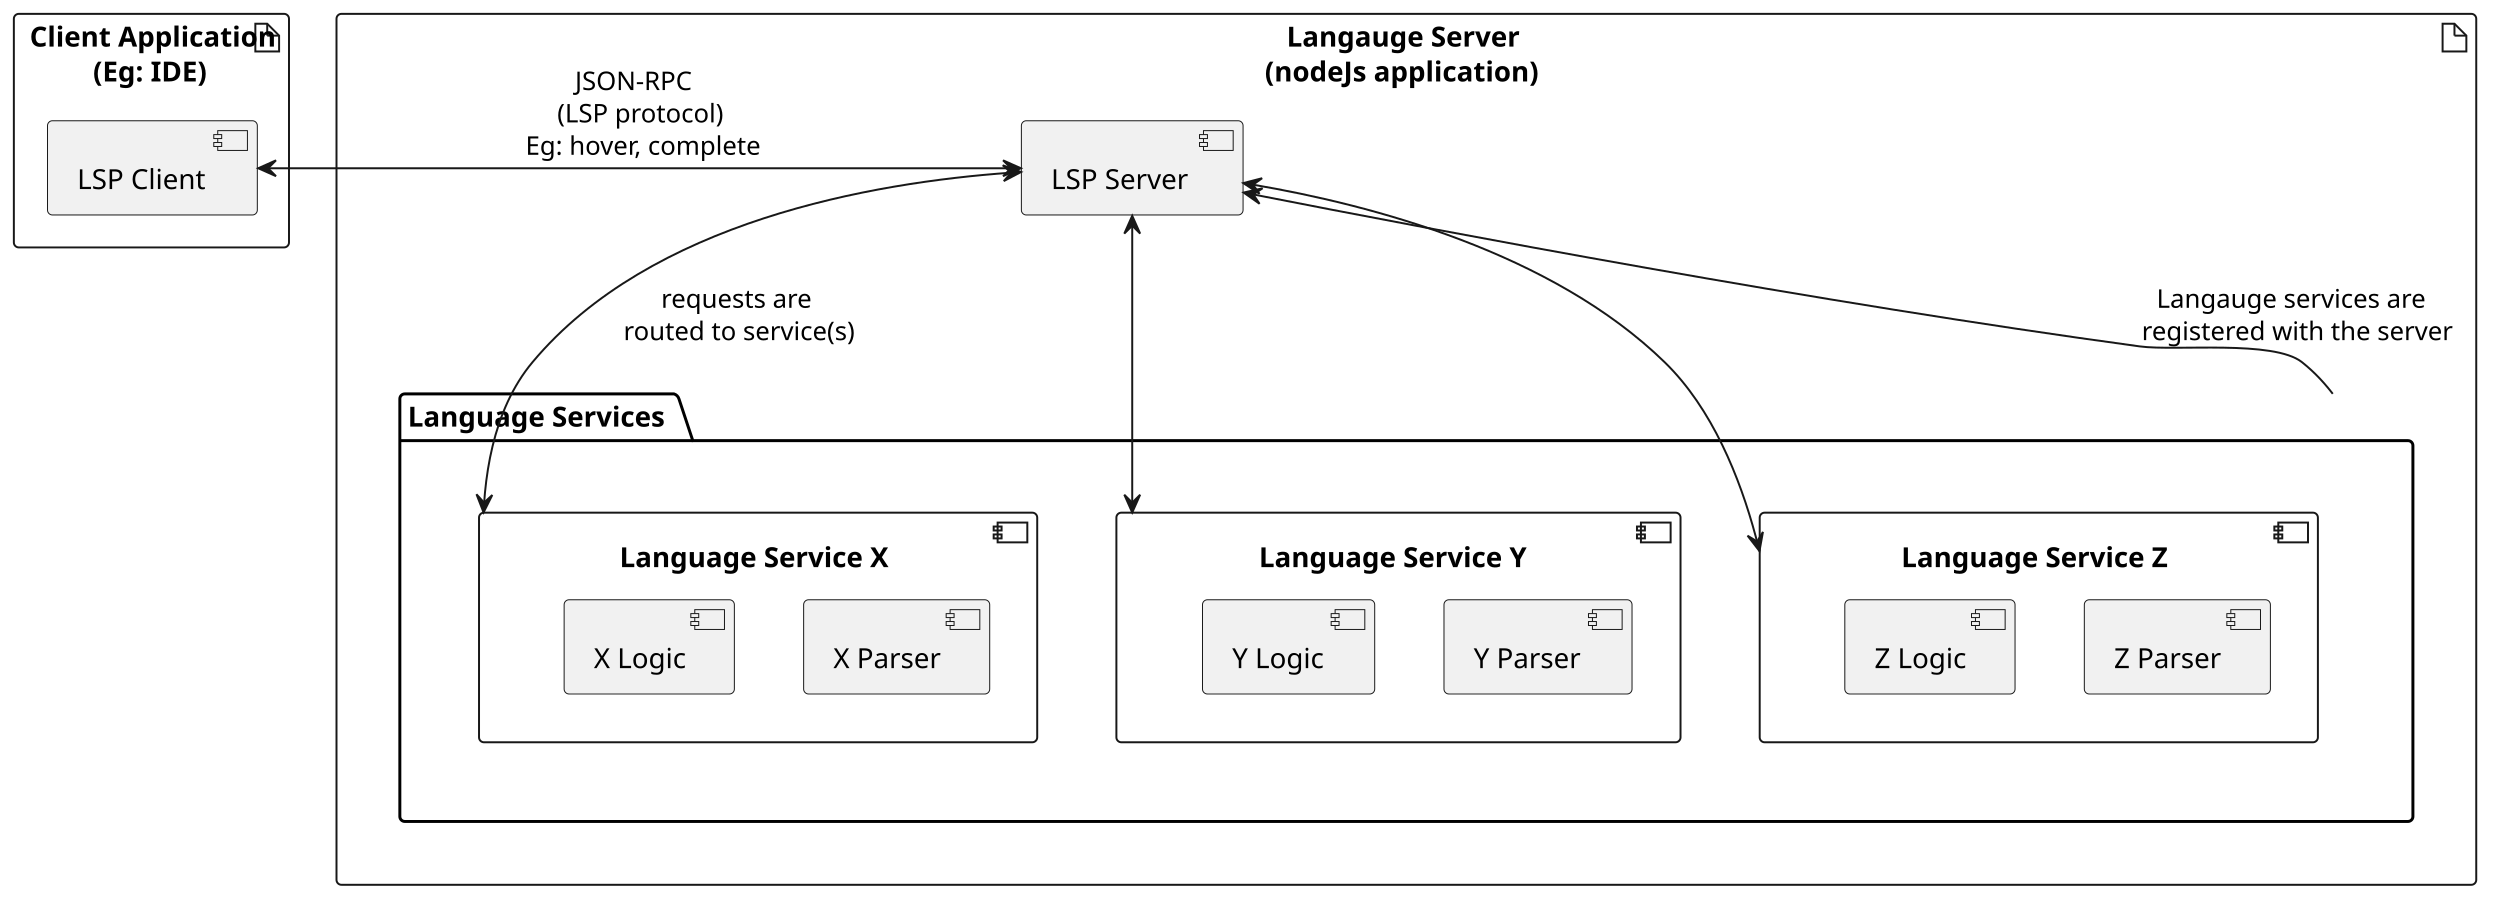
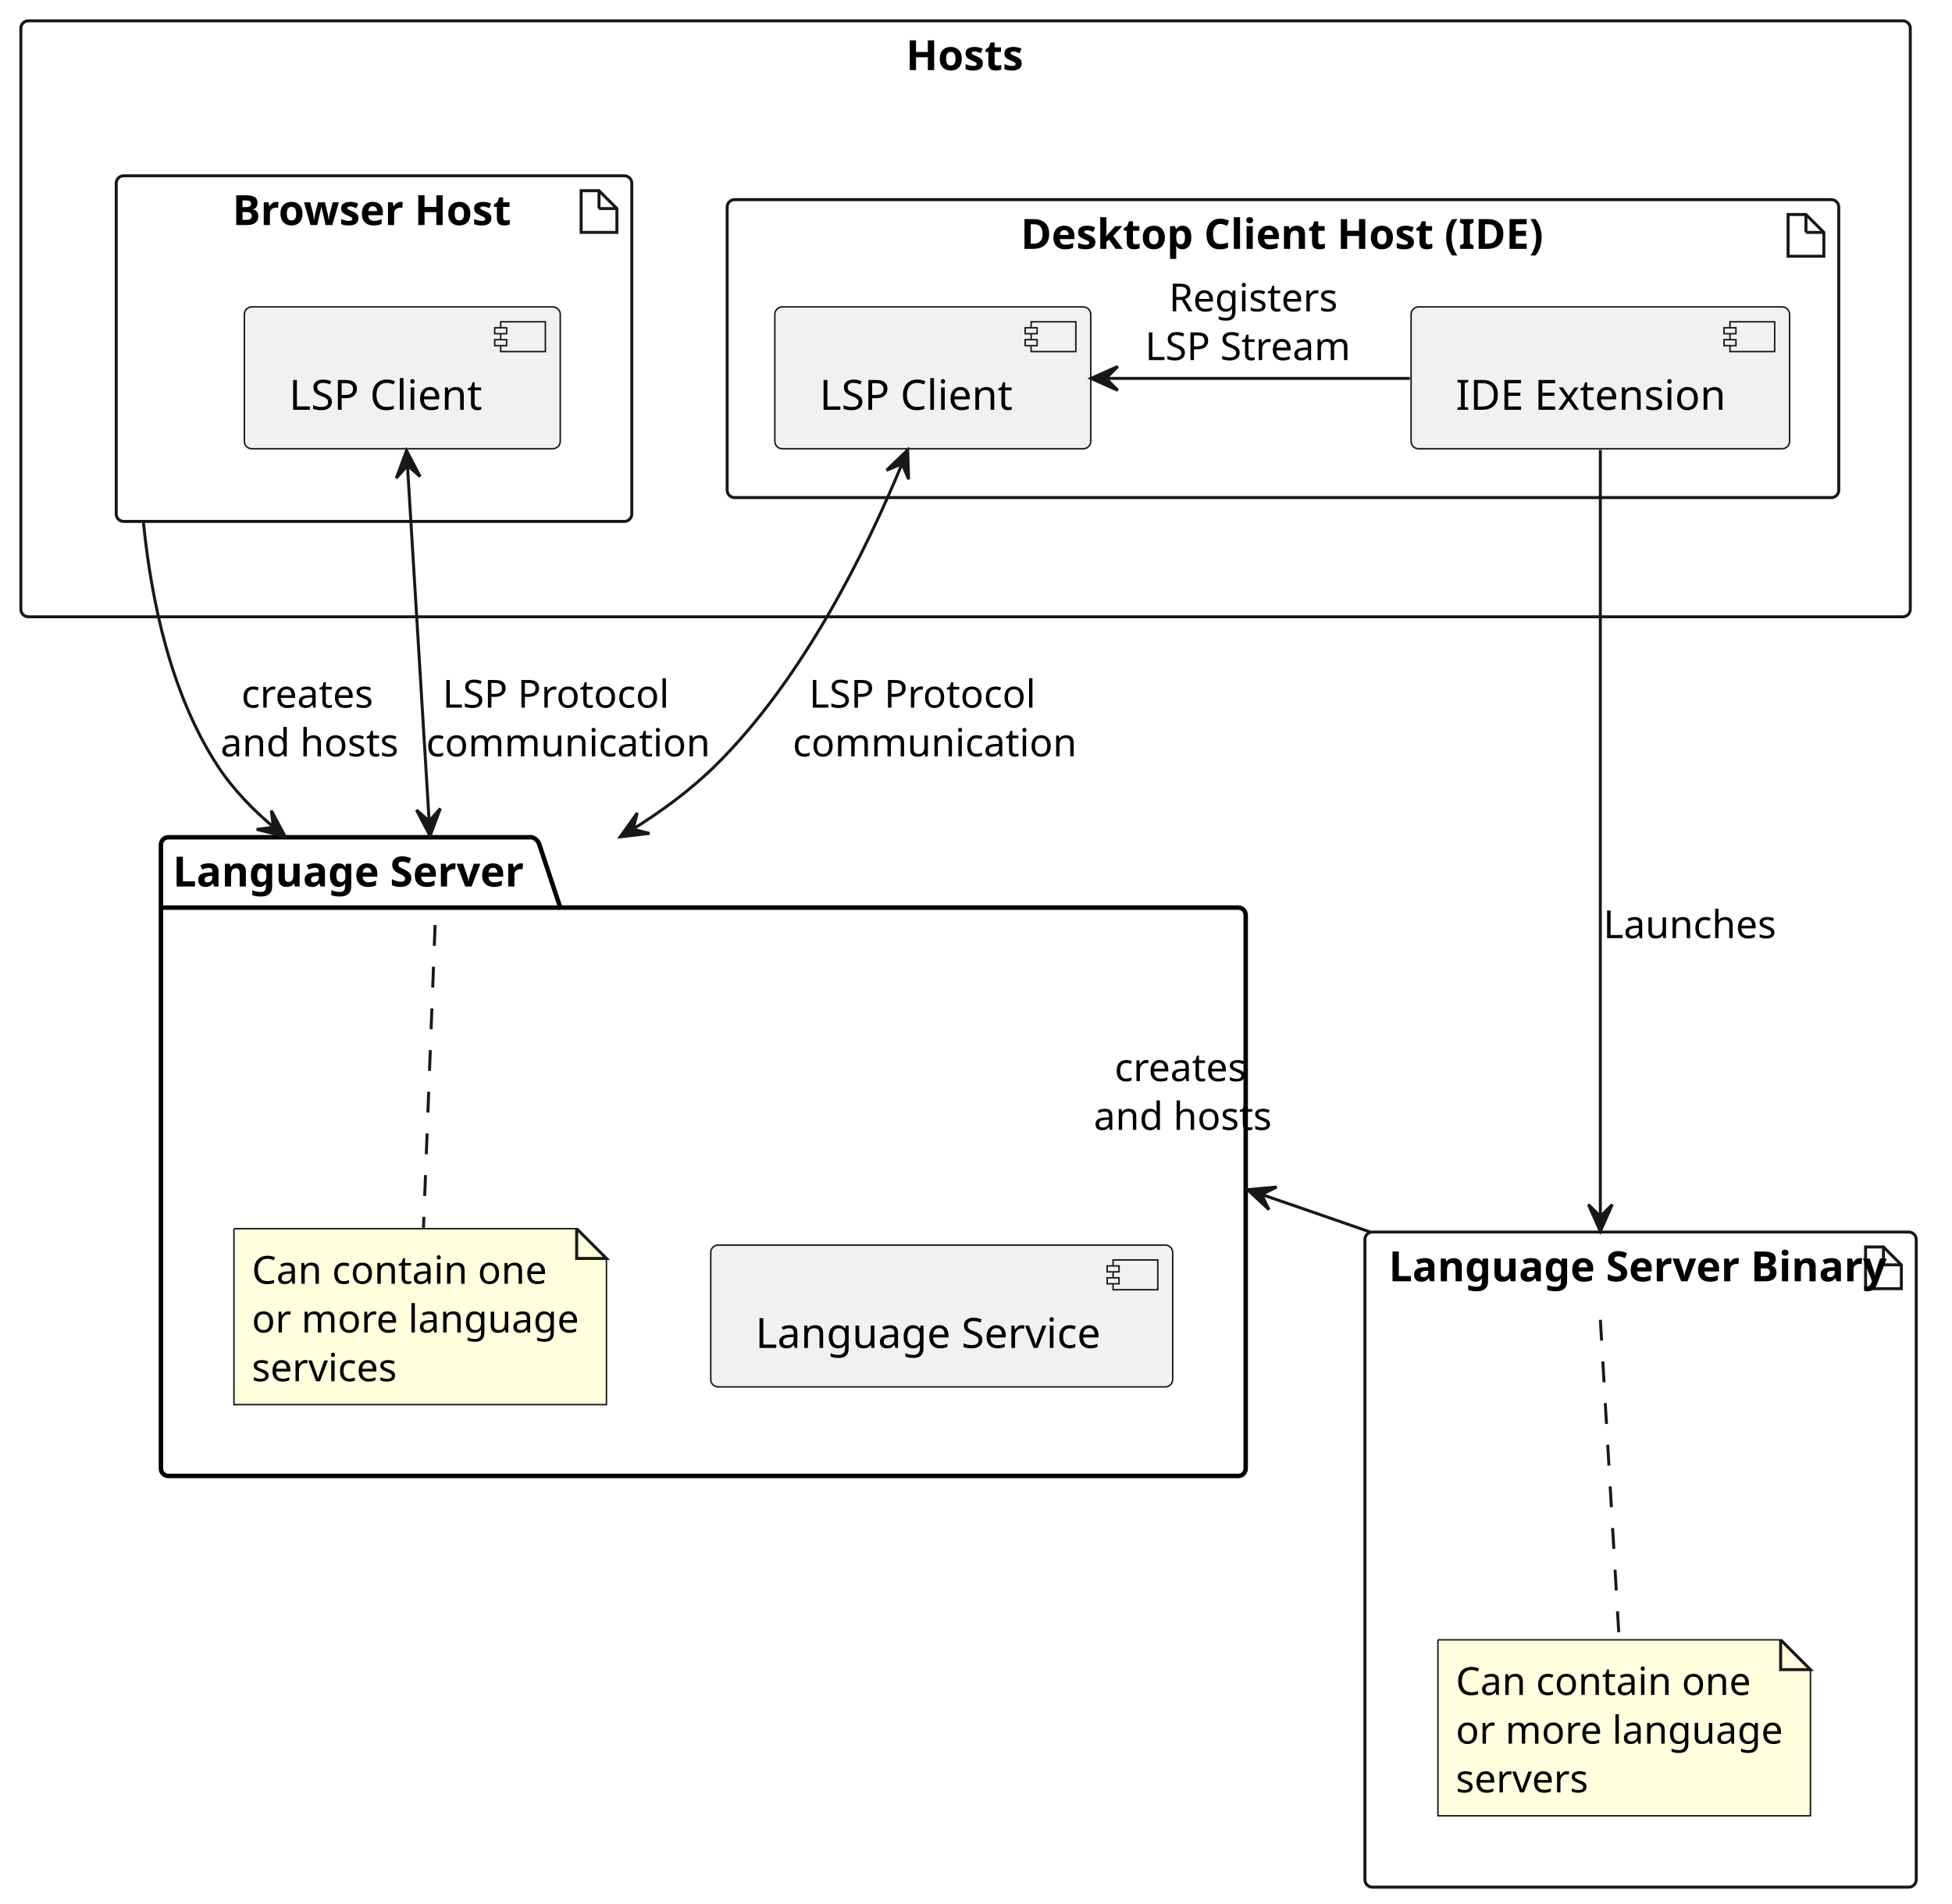
- <svg xmlns="http://www.w3.org/2000/svg" contentStyleType="text/css" height="453px" preserveAspectRatio="none" style="width:1263px;height:453px;background:#FFFFFF;" version="1.1" viewBox="0 0 1263 453" width="1263px" zoomAndPan="magnify">
+ <svg xmlns="http://www.w3.org/2000/svg" contentStyleType="text/css" height="639px" preserveAspectRatio="none" style="width:655px;height:639px;background:#FFFFFF;" version="1.1" viewBox="0 0 655 639" width="655px" zoomAndPan="magnify">
  <defs />
  <g>
-     <g id="cluster_lspClientHost">
-       <rect fill="none" height="118" rx="2.5" ry="2.5" style="stroke:#181818;stroke-width:1.0;" width="139" x="7" y="7" />
-       <polygon fill="none" points="129,12,129,26,141,26,141,18,135,12,129,12" style="stroke:#181818;stroke-width:1.0;" />
-       <line style="stroke:#181818;stroke-width:1.0;" x1="135" x2="135" y1="12" y2="18" />
-       <line style="stroke:#181818;stroke-width:1.0;" x1="141" x2="135" y1="18" y2="18" />
-       <text fill="#000000" font-family="sans-serif" font-size="14" font-weight="bold" lengthAdjust="spacing" textLength="123" x="15" y="23.533">Client Application</text>
-       <text fill="#000000" font-family="sans-serif" font-size="14" font-weight="bold" lengthAdjust="spacing" textLength="59" x="47" y="41.143">(Eg: IDE)</text>
+     <g id="cluster_hosts">
+       <rect fill="none" height="200" rx="2.5" ry="2.5" style="stroke:#181818;stroke-width:1.0;" width="634" x="7" y="7" />
+       <text fill="#000000" font-family="sans-serif" font-size="14" font-weight="bold" lengthAdjust="spacing" textLength="40" x="304" y="23.533">Hosts</text>
    </g>
-     <g id="cluster_lsApp">
-       <rect fill="none" height="440" rx="2.5" ry="2.5" style="stroke:#181818;stroke-width:1.0;" width="1081" x="170" y="7" />
-       <polygon fill="none" points="1234,12,1234,26,1246,26,1246,18,1240,12,1234,12" style="stroke:#181818;stroke-width:1.0;" />
-       <line style="stroke:#181818;stroke-width:1.0;" x1="1240" x2="1240" y1="12" y2="18" />
-       <line style="stroke:#181818;stroke-width:1.0;" x1="1246" x2="1240" y1="18" y2="18" />
-       <text fill="#000000" font-family="sans-serif" font-size="14" font-weight="bold" lengthAdjust="spacing" textLength="121" x="650" y="23.533">Langauge Server</text>
-       <text fill="#000000" font-family="sans-serif" font-size="14" font-weight="bold" lengthAdjust="spacing" textLength="143" x="639" y="41.143">(nodeJs application)</text>
+     <g id="cluster_browserHost">
+       <rect fill="none" height="116" rx="2.5" ry="2.5" style="stroke:#181818;stroke-width:1.0;" width="173" x="39" y="59" />
+       <polygon fill="none" points="195,64,195,78,207,78,207,70,201,64,195,64" style="stroke:#181818;stroke-width:1.0;" />
+       <line style="stroke:#181818;stroke-width:1.0;" x1="201" x2="201" y1="64" y2="70" />
+       <line style="stroke:#181818;stroke-width:1.0;" x1="207" x2="201" y1="70" y2="70" />
+       <text fill="#000000" font-family="sans-serif" font-size="14" font-weight="bold" lengthAdjust="spacing" textLength="95" x="78" y="75.533">Browser Host</text>
    </g>
-     <g id="cluster_languageServices">
-       <path d="M204.5,199 L340.5,199 A3.75,3.75 0 0 1 343,201.5 L350,222.609 L1216.5,222.609 A2.5,2.5 0 0 1 1219,225.109 L1219,412.5 A2.5,2.5 0 0 1 1216.5,415 L204.5,415 A2.5,2.5 0 0 1 202,412.5 L202,201.5 A2.5,2.5 0 0 1 204.5,199 " fill="none" style="stroke:#000000;stroke-width:1.5;" />
-       <line style="stroke:#000000;stroke-width:1.5;" x1="202" x2="350" y1="222.609" y2="222.609" />
-       <text fill="#000000" font-family="sans-serif" font-size="14" font-weight="bold" lengthAdjust="spacing" textLength="135" x="206" y="215.533">Language Services</text>
+     <g id="cluster_ideHost">
+       <rect fill="none" height="100" rx="2.5" ry="2.5" style="stroke:#181818;stroke-width:1.0;" width="373" x="244" y="67" />
+       <polygon fill="none" points="600,72,600,86,612,86,612,78,606,72,600,72" style="stroke:#181818;stroke-width:1.0;" />
+       <line style="stroke:#181818;stroke-width:1.0;" x1="606" x2="606" y1="72" y2="78" />
+       <line style="stroke:#181818;stroke-width:1.0;" x1="612" x2="606" y1="78" y2="78" />
+       <text fill="#000000" font-family="sans-serif" font-size="14" font-weight="bold" lengthAdjust="spacing" textLength="176" x="342.5" y="83.533">Desktop Client Host (IDE)</text>
    </g>
-     <g id="cluster_a">
-       <rect fill="none" height="116" rx="2.5" ry="2.5" style="stroke:#181818;stroke-width:1.0;" width="282" x="242" y="259" />
-       <rect fill="none" height="10" style="stroke:#181818;stroke-width:1.0;" width="15" x="504" y="264" />
-       <rect fill="none" height="2" style="stroke:#181818;stroke-width:1.0;" width="4" x="502" y="266" />
-       <rect fill="none" height="2" style="stroke:#181818;stroke-width:1.0;" width="4" x="502" y="270" />
-       <text fill="#000000" font-family="sans-serif" font-size="14" font-weight="bold" lengthAdjust="spacing" textLength="140" x="313" y="286.533">Language Service X</text>
+     <g id="cluster_binary">
+       <rect fill="none" height="219.86" rx="2.5" ry="2.5" style="stroke:#181818;stroke-width:1.0;" width="185" x="458" y="413.5" />
+       <polygon fill="none" points="626,418.5,626,432.5,638,432.5,638,424.5,632,418.5,626,418.5" style="stroke:#181818;stroke-width:1.0;" />
+       <line style="stroke:#181818;stroke-width:1.0;" x1="632" x2="632" y1="418.5" y2="424.5" />
+       <line style="stroke:#181818;stroke-width:1.0;" x1="638" x2="632" y1="424.5" y2="424.5" />
+       <text fill="#000000" font-family="sans-serif" font-size="14" font-weight="bold" lengthAdjust="spacing" textLength="169" x="466" y="430.033">Language Server Binary</text>
    </g>
-     <g id="cluster_b">
-       <rect fill="none" height="116" rx="2.5" ry="2.5" style="stroke:#181818;stroke-width:1.0;" width="285" x="564" y="259" />
-       <rect fill="none" height="10" style="stroke:#181818;stroke-width:1.0;" width="15" x="829" y="264" />
-       <rect fill="none" height="2" style="stroke:#181818;stroke-width:1.0;" width="4" x="827" y="266" />
-       <rect fill="none" height="2" style="stroke:#181818;stroke-width:1.0;" width="4" x="827" y="270" />
-       <text fill="#000000" font-family="sans-serif" font-size="14" font-weight="bold" lengthAdjust="spacing" textLength="141" x="636" y="286.533">Language Service Y</text>
+     <g id="cluster_languageServer">
+       <path d="M56.5,281 L178.5,281 A3.75,3.75 0 0 1 181,283.5 L188,304.609 L415.5,304.609 A2.5,2.5 0 0 1 418,307.109 L418,492.86 A2.5,2.5 0 0 1 415.5,495.36 L56.5,495.36 A2.5,2.5 0 0 1 54,492.86 L54,283.5 A2.5,2.5 0 0 1 56.5,281 " fill="none" style="stroke:#000000;stroke-width:1.5;" />
+       <line style="stroke:#000000;stroke-width:1.5;" x1="54" x2="188" y1="304.609" y2="304.609" />
+       <text fill="#000000" font-family="sans-serif" font-size="14" font-weight="bold" lengthAdjust="spacing" textLength="121" x="58" y="297.533">Language Server</text>
    </g>
-     <g id="cluster_c">
-       <rect fill="none" height="116" rx="2.5" ry="2.5" style="stroke:#181818;stroke-width:1.0;" width="282" x="889" y="259" />
-       <rect fill="none" height="10" style="stroke:#181818;stroke-width:1.0;" width="15" x="1151" y="264" />
-       <rect fill="none" height="2" style="stroke:#181818;stroke-width:1.0;" width="4" x="1149" y="266" />
-       <rect fill="none" height="2" style="stroke:#181818;stroke-width:1.0;" width="4" x="1149" y="270" />
-       <text fill="#000000" font-family="sans-serif" font-size="14" font-weight="bold" lengthAdjust="spacing" textLength="139" x="960.5" y="286.533">Language Service Z</text>
+     <g id="elem_browserLspClient">
+       <rect fill="#F1F1F1" height="47.609" rx="2.5" ry="2.5" style="stroke:#181818;stroke-width:0.5;" width="106" x="82" y="103" />
+       <rect fill="#F1F1F1" height="10" style="stroke:#181818;stroke-width:0.5;" width="15" x="168" y="108" />
+       <rect fill="#F1F1F1" height="2" style="stroke:#181818;stroke-width:0.5;" width="4" x="166" y="110" />
+       <rect fill="#F1F1F1" height="2" style="stroke:#181818;stroke-width:0.5;" width="4" x="166" y="114" />
+       <text fill="#000000" font-family="sans-serif" font-size="14" lengthAdjust="spacing" textLength="66" x="97" y="137.533">LSP Client</text>
    </g>
-     <g id="elem_lspClient">
-       <rect fill="#F1F1F1" height="47.609" rx="2.5" ry="2.5" style="stroke:#181818;stroke-width:0.5;" width="106" x="24" y="61" />
-       <rect fill="#F1F1F1" height="10" style="stroke:#181818;stroke-width:0.5;" width="15" x="110" y="66" />
-       <rect fill="#F1F1F1" height="2" style="stroke:#181818;stroke-width:0.5;" width="4" x="108" y="68" />
-       <rect fill="#F1F1F1" height="2" style="stroke:#181818;stroke-width:0.5;" width="4" x="108" y="72" />
-       <text fill="#000000" font-family="sans-serif" font-size="14" lengthAdjust="spacing" textLength="66" x="39" y="95.533">LSP Client</text>
+     <g id="elem_ideLspClient">
+       <rect fill="#F1F1F1" height="47.609" rx="2.5" ry="2.5" style="stroke:#181818;stroke-width:0.5;" width="106" x="260" y="103" />
+       <rect fill="#F1F1F1" height="10" style="stroke:#181818;stroke-width:0.5;" width="15" x="346" y="108" />
+       <rect fill="#F1F1F1" height="2" style="stroke:#181818;stroke-width:0.5;" width="4" x="344" y="110" />
+       <rect fill="#F1F1F1" height="2" style="stroke:#181818;stroke-width:0.5;" width="4" x="344" y="114" />
+       <text fill="#000000" font-family="sans-serif" font-size="14" lengthAdjust="spacing" textLength="66" x="275" y="137.533">LSP Client</text>
    </g>
-     <g id="elem_lspServer">
-       <rect fill="#F1F1F1" height="47.609" rx="2.5" ry="2.5" style="stroke:#181818;stroke-width:0.5;" width="112" x="516" y="61" />
-       <rect fill="#F1F1F1" height="10" style="stroke:#181818;stroke-width:0.5;" width="15" x="608" y="66" />
-       <rect fill="#F1F1F1" height="2" style="stroke:#181818;stroke-width:0.5;" width="4" x="606" y="68" />
-       <rect fill="#F1F1F1" height="2" style="stroke:#181818;stroke-width:0.5;" width="4" x="606" y="72" />
-       <text fill="#000000" font-family="sans-serif" font-size="14" lengthAdjust="spacing" textLength="72" x="531" y="95.533">LSP Server</text>
+     <g id="elem_ideExtension">
+       <rect fill="#F1F1F1" height="47.609" rx="2.5" ry="2.5" style="stroke:#181818;stroke-width:0.5;" width="127" x="473.5" y="103" />
+       <rect fill="#F1F1F1" height="10" style="stroke:#181818;stroke-width:0.5;" width="15" x="580.5" y="108" />
+       <rect fill="#F1F1F1" height="2" style="stroke:#181818;stroke-width:0.5;" width="4" x="578.5" y="110" />
+       <rect fill="#F1F1F1" height="2" style="stroke:#181818;stroke-width:0.5;" width="4" x="578.5" y="114" />
+       <text fill="#000000" font-family="sans-serif" font-size="14" lengthAdjust="spacing" textLength="87" x="488.5" y="137.533">IDE Extension</text>
    </g>
-     <g id="elem_aParser">
-       <rect fill="#F1F1F1" height="47.609" rx="2.5" ry="2.5" style="stroke:#181818;stroke-width:0.5;" width="94" x="406" y="303" />
-       <rect fill="#F1F1F1" height="10" style="stroke:#181818;stroke-width:0.5;" width="15" x="480" y="308" />
-       <rect fill="#F1F1F1" height="2" style="stroke:#181818;stroke-width:0.5;" width="4" x="478" y="310" />
-       <rect fill="#F1F1F1" height="2" style="stroke:#181818;stroke-width:0.5;" width="4" x="478" y="314" />
-       <text fill="#000000" font-family="sans-serif" font-size="14" lengthAdjust="spacing" textLength="54" x="421" y="337.533">X Parser</text>
+     <g id="elem_GMN11">
+       <path d="M482.5,550.36 L482.5,609.415 L607.5,609.415 L607.5,560.36 L597.5,550.36 L482.5,550.36 " fill="#FEFFDD" style="stroke:#181818;stroke-width:0.5;" />
+       <path d="M597.5,550.36 L597.5,560.36 L607.5,560.36 L597.5,550.36 " fill="#FEFFDD" style="stroke:#181818;stroke-width:1.0;" />
+       <text fill="#000000" font-family="sans-serif" font-size="13" lengthAdjust="spacing" textLength="94" x="488.5" y="568.855">Can contain one</text>
+       <text fill="#000000" font-family="sans-serif" font-size="13" lengthAdjust="spacing" textLength="100" x="488.5" y="585.207">or more language</text>
+       <text fill="#000000" font-family="sans-serif" font-size="13" lengthAdjust="spacing" textLength="41" x="488.5" y="601.558">servers</text>
    </g>
-     <g id="elem_aLogic">
-       <rect fill="#F1F1F1" height="47.609" rx="2.5" ry="2.5" style="stroke:#181818;stroke-width:0.5;" width="86" x="285" y="303" />
-       <rect fill="#F1F1F1" height="10" style="stroke:#181818;stroke-width:0.5;" width="15" x="351" y="308" />
-       <rect fill="#F1F1F1" height="2" style="stroke:#181818;stroke-width:0.5;" width="4" x="349" y="310" />
-       <rect fill="#F1F1F1" height="2" style="stroke:#181818;stroke-width:0.5;" width="4" x="349" y="314" />
-       <text fill="#000000" font-family="sans-serif" font-size="14" lengthAdjust="spacing" textLength="46" x="300" y="337.533">X Logic</text>
+     <g id="elem_languageService">
+       <rect fill="#F1F1F1" height="47.609" rx="2.5" ry="2.5" style="stroke:#181818;stroke-width:0.5;" width="155" x="238.5" y="417.86" />
+       <rect fill="#F1F1F1" height="10" style="stroke:#181818;stroke-width:0.5;" width="15" x="373.5" y="422.86" />
+       <rect fill="#F1F1F1" height="2" style="stroke:#181818;stroke-width:0.5;" width="4" x="371.5" y="424.86" />
+       <rect fill="#F1F1F1" height="2" style="stroke:#181818;stroke-width:0.5;" width="4" x="371.5" y="428.86" />
+       <text fill="#000000" font-family="sans-serif" font-size="14" lengthAdjust="spacing" textLength="115" x="253.5" y="452.393">Language Service</text>
    </g>
-     <g id="elem_bParser">
-       <rect fill="#F1F1F1" height="47.609" rx="2.5" ry="2.5" style="stroke:#181818;stroke-width:0.5;" width="95" x="729.5" y="303" />
-       <rect fill="#F1F1F1" height="10" style="stroke:#181818;stroke-width:0.5;" width="15" x="804.5" y="308" />
-       <rect fill="#F1F1F1" height="2" style="stroke:#181818;stroke-width:0.5;" width="4" x="802.5" y="310" />
-       <rect fill="#F1F1F1" height="2" style="stroke:#181818;stroke-width:0.5;" width="4" x="802.5" y="314" />
-       <text fill="#000000" font-family="sans-serif" font-size="14" lengthAdjust="spacing" textLength="55" x="744.5" y="337.533">Y Parser</text>
+     <g id="elem_GMN16">
+       <path d="M78.5,412.36 L78.5,471.415 L203.5,471.415 L203.5,422.36 L193.5,412.36 L78.5,412.36 " fill="#FEFFDD" style="stroke:#181818;stroke-width:0.5;" />
+       <path d="M193.5,412.36 L193.5,422.36 L203.5,422.36 L193.5,412.36 " fill="#FEFFDD" style="stroke:#181818;stroke-width:1.0;" />
+       <text fill="#000000" font-family="sans-serif" font-size="13" lengthAdjust="spacing" textLength="94" x="84.5" y="430.855">Can contain one</text>
+       <text fill="#000000" font-family="sans-serif" font-size="13" lengthAdjust="spacing" textLength="100" x="84.5" y="447.207">or more language</text>
+       <text fill="#000000" font-family="sans-serif" font-size="13" lengthAdjust="spacing" textLength="47" x="84.5" y="463.558">services</text>
    </g>
-     <g id="elem_bLogic">
-       <rect fill="#F1F1F1" height="47.609" rx="2.5" ry="2.5" style="stroke:#181818;stroke-width:0.5;" width="87" x="607.5" y="303" />
-       <rect fill="#F1F1F1" height="10" style="stroke:#181818;stroke-width:0.5;" width="15" x="674.5" y="308" />
-       <rect fill="#F1F1F1" height="2" style="stroke:#181818;stroke-width:0.5;" width="4" x="672.5" y="310" />
-       <rect fill="#F1F1F1" height="2" style="stroke:#181818;stroke-width:0.5;" width="4" x="672.5" y="314" />
-       <text fill="#000000" font-family="sans-serif" font-size="14" lengthAdjust="spacing" textLength="47" x="622.5" y="337.533">Y Logic</text>
+     <g id="link_binary_GMN11">
+       <path d="M537.01,442.96 C537.18,445.84 541.02,511.13 543.31,550.15 " fill="none" id="binary-GMN11" style="stroke:#181818;stroke-width:1.0;stroke-dasharray:7.0,7.0;" />
    </g>
-     <g id="elem_cParser">
-       <rect fill="#F1F1F1" height="47.609" rx="2.5" ry="2.5" style="stroke:#181818;stroke-width:0.5;" width="94" x="1053" y="303" />
-       <rect fill="#F1F1F1" height="10" style="stroke:#181818;stroke-width:0.5;" width="15" x="1127" y="308" />
-       <rect fill="#F1F1F1" height="2" style="stroke:#181818;stroke-width:0.5;" width="4" x="1125" y="310" />
-       <rect fill="#F1F1F1" height="2" style="stroke:#181818;stroke-width:0.5;" width="4" x="1125" y="314" />
-       <text fill="#000000" font-family="sans-serif" font-size="14" lengthAdjust="spacing" textLength="54" x="1068" y="337.533">Z Parser</text>
+     <g id="link_languageServer_GMN16">
+       <path d="M146,310.45 C145.89,313.19 143.54,374.48 142.1,412.05 " fill="none" id="languageServer-GMN16" style="stroke:#181818;stroke-width:1.0;stroke-dasharray:7.0,7.0;" />
    </g>
-     <g id="elem_cLogic">
-       <rect fill="#F1F1F1" height="47.609" rx="2.5" ry="2.5" style="stroke:#181818;stroke-width:0.5;" width="86" x="932" y="303" />
-       <rect fill="#F1F1F1" height="10" style="stroke:#181818;stroke-width:0.5;" width="15" x="998" y="308" />
-       <rect fill="#F1F1F1" height="2" style="stroke:#181818;stroke-width:0.5;" width="4" x="996" y="310" />
-       <rect fill="#F1F1F1" height="2" style="stroke:#181818;stroke-width:0.5;" width="4" x="996" y="314" />
-       <text fill="#000000" font-family="sans-serif" font-size="14" lengthAdjust="spacing" textLength="46" x="947" y="337.533">Z Logic</text>
+     <g id="link_browserHost_languageServer">
+       <path d="M48.131,175.363 C50.72,201.268 57.265,232.895 73,257 C78.252,265.045 85.243,272.206 92.82,278.438 C93.767,279.217 94.724,279.982 95.687,280.732 " fill="none" id="browserHost-to-languageServer" style="stroke:#181818;stroke-width:1.0;" />
+       <polygon fill="#181818" points="95.687,280.732,91.043,272.047,91.742,277.661,86.129,278.36,95.687,280.732" style="stroke:#181818;stroke-width:1.0;" />
+       <text fill="#000000" font-family="sans-serif" font-size="13" lengthAdjust="spacing" textLength="43" x="81" y="237.495">creates</text>
+       <text fill="#000000" font-family="sans-serif" font-size="13" lengthAdjust="spacing" textLength="57" x="74" y="253.847">and hosts</text>
    </g>
-     <g id="link_lspClient_lspServer">
-       <path d="M135.51,85 C229.82,85 414.6,85 510.68,85 " fill="none" id="lspClient-lspServer" style="stroke:#181818;stroke-width:1.0;" />
-       <polygon fill="#181818" points="515.75,85,506.75,81,510.75,85,506.75,89,515.75,85" style="stroke:#181818;stroke-width:1.0;" />
-       <polygon fill="#181818" points="130.44,85,139.44,89,135.44,85,139.44,81,130.44,85" style="stroke:#181818;stroke-width:1.0;" />
-       <text fill="#000000" font-family="sans-serif" font-size="13" lengthAdjust="spacing" textLength="65" x="290.5" y="45.495">JSON-RPC</text>
-       <text fill="#000000" font-family="sans-serif" font-size="13" lengthAdjust="spacing" textLength="83" x="281.5" y="61.847">(LSP protocol)</text>
-       <text fill="#000000" font-family="sans-serif" font-size="13" lengthAdjust="spacing" textLength="115" x="265.5" y="78.198">Eg: hover, complete</text>
+     <g id="link_browserLspClient_languageServer">
+       <path d="M136.74,156.47 C138.265,181.475 140.53,218.632 142.439,249.936 C142.916,257.762 143.371,265.222 143.786,272.035 C143.89,273.738 143.992,275.401 144.09,277.019 C144.14,277.828 144.188,278.626 144.236,279.412 C144.26,279.805 144.284,280.195 144.308,280.582 " fill="none" id="browserLspClient-languageServer" style="stroke:#181818;stroke-width:1.0;" />
+       <polygon fill="#181818" points="144.308,280.582,147.752,271.355,144.003,275.591,139.767,271.842,144.308,280.582" style="stroke:#181818;stroke-width:1.0;" />
+       <polygon fill="#181818" points="136.42,151.21,132.993,160.443,136.734,156.2,140.977,159.941,136.42,151.21" style="stroke:#181818;stroke-width:1.0;" />
+       <text fill="#000000" font-family="sans-serif" font-size="13" lengthAdjust="spacing" textLength="77" x="148.5" y="237.495">LSP Protocol</text>
+       <text fill="#000000" font-family="sans-serif" font-size="13" lengthAdjust="spacing" textLength="88" x="143" y="253.847">communication</text>
    </g>
-     <g id="link_lspServer_languageServices">
-       <path d="M633.3,98.27 C728.69,117.01 918.57,152.91 1081,175 C1099.14,177.47 1148.67,171.6 1163,183 C1166.227,185.568 1169.24,188.362 1172.051,191.343 C1173.456,192.833 1174.811,194.371 1176.118,195.951 C1176.771,196.741 1177.412,197.541 1178.042,198.352 C1178.199,198.554 1178.356,198.758 1178.512,198.961 " fill="none" id="lspServer-backto-languageServices" style="stroke:#181818;stroke-width:1.0;" />
-       <polygon fill="#181818" points="628.27,97.28,636.32,102.954,633.174,98.252,637.876,95.107,628.27,97.28" style="stroke:#181818;stroke-width:1.0;" />
-       <text fill="#000000" font-family="sans-serif" font-size="13" lengthAdjust="spacing" textLength="129" x="1089.5" y="155.495">Langauge services are</text>
-       <text fill="#000000" font-family="sans-serif" font-size="13" lengthAdjust="spacing" textLength="144" x="1082" y="171.847">registered with the server</text>
+     <g id="link_ideLspClient_ideExtension">
+       <path d="M371.43,127 C402.64,127 441.12,127 473.13,127 " fill="none" id="ideLspClient-backto-ideExtension" style="stroke:#181818;stroke-width:1.0;" />
+       <polygon fill="#181818" points="366.08,127,375.08,131,371.08,127,375.08,123,366.08,127" style="stroke:#181818;stroke-width:1.0;" />
+       <text fill="#000000" font-family="sans-serif" font-size="13" lengthAdjust="spacing" textLength="55" x="392.25" y="104.495">Registers</text>
+       <text fill="#000000" font-family="sans-serif" font-size="13" lengthAdjust="spacing" textLength="71" x="384.25" y="120.847">LSP Stream</text>
    </g>
-     <g id="link_lspServer_a">
-       <path d="M510.46,87.26 C440.58,92.26 328.58,111.77 269,183 C258.877,195.102 252.586,209.909 248.854,225.355 C246.987,233.078 245.761,240.961 245.014,248.746 C244.828,250.693 244.672,252.633 244.542,254.563 C244.478,255.528 244.421,256.49 244.369,257.45 C244.344,257.93 244.32,258.408 244.298,258.887 " fill="none" id="lspServer-a" style="stroke:#181818;stroke-width:1.0;" />
-       <polygon fill="#181818" points="244.298,258.887,248.712,250.082,244.53,253.892,240.721,249.71,244.298,258.887" style="stroke:#181818;stroke-width:1.0;" />
-       <polygon fill="#181818" points="515.83,86.9,506.586,83.501,510.841,87.229,507.113,91.483,515.83,86.9" style="stroke:#181818;stroke-width:1.0;" />
-       <text fill="#000000" font-family="sans-serif" font-size="13" lengthAdjust="spacing" textLength="72" x="334" y="155.495">requests are</text>
-       <text fill="#000000" font-family="sans-serif" font-size="13" lengthAdjust="spacing" textLength="110" x="315" y="171.847">routed to service(s)</text>
+     <g id="link_ideExtension_binary">
+       <path d="M537,151.01 C537,186.57 537,257.342 537,320.05 C537,351.404 537,380.741 537,402.653 C537,405.392 537,408.015 537,410.511 C537,411.135 537,411.751 537,412.359 C537,412.663 537,412.965 537,413.265 " fill="none" id="ideExtension-to-binary" style="stroke:#181818;stroke-width:1.0;" />
+       <polygon fill="#181818" points="537,413.265,541,404.265,537,408.265,533,404.265,537,413.265" style="stroke:#181818;stroke-width:1.0;" />
+       <text fill="#000000" font-family="sans-serif" font-size="13" lengthAdjust="spacing" textLength="56" x="538" y="314.855">Launches</text>
    </g>
-     <g id="link_lspServer_b">
-       <path d="M572,114.07 C572,145.235 572,197.03 572,241.614 C572,247.187 572,252.647 572,257.94 C572,258.271 572,258.601 572,258.931 " fill="none" id="lspServer-b" style="stroke:#181818;stroke-width:1.0;" />
-       <polygon fill="#181818" points="572,258.931,576,249.931,572,253.931,568,249.931,572,258.931" style="stroke:#181818;stroke-width:1.0;" />
-       <polygon fill="#181818" points="572,109.01,568,118.01,572,114.01,576,118.01,572,109.01" style="stroke:#181818;stroke-width:1.0;" />
+     <g id="link_languageServer_binary">
+       <path d="M418.588,399.274 C418.811,399.35 419.033,399.426 419.256,399.502 C419.701,399.653 420.147,399.805 420.593,399.957 C424.163,401.175 427.764,402.409 431.379,403.652 C438.609,406.137 445.889,408.657 453.063,411.154 C454.856,411.778 456.644,412.401 458.421,413.021 C458.866,413.176 459.31,413.331 459.753,413.486 " fill="none" id="languageServer-backto-binary" style="stroke:#181818;stroke-width:1.0;" />
+       <polygon fill="#181818" points="418.588,399.274,425.818,405.962,423.321,400.886,428.397,398.389,418.588,399.274" style="stroke:#181818;stroke-width:1.0;" />
+       <text fill="#000000" font-family="sans-serif" font-size="13" lengthAdjust="spacing" textLength="43" x="374" y="362.855">creates</text>
+       <text fill="#000000" font-family="sans-serif" font-size="13" lengthAdjust="spacing" textLength="57" x="367" y="379.207">and hosts</text>
    </g>
-     <g id="link_lspServer_c">
-       <path d="M633.1,93.32 C693.23,103.56 784.07,127.6 841,183 C865.075,206.43 879.018,241.438 886.969,270.95 C887.466,272.795 887.939,274.618 888.39,276.415 C888.503,276.864 888.615,277.312 888.725,277.758 C888.78,277.981 888.834,278.204 888.889,278.426 " fill="none" id="lspServer-c" style="stroke:#181818;stroke-width:1.0;" />
-       <polygon fill="#181818" points="888.889,278.426,890.637,268.734,887.701,273.569,882.866,270.633,888.889,278.426" style="stroke:#181818;stroke-width:1.0;" />
-       <polygon fill="#181818" points="628.1,92.49,636.315,97.923,633.031,93.317,637.637,90.033,628.1,92.49" style="stroke:#181818;stroke-width:1.0;" />
+     <g id="link_ideLspClient_languageServer">
+       <path d="M302.64,155.76 C290.95,184.05 269.63,227.81 240,257 C231.655,265.223 221.724,272.509 211.494,278.822 C210.855,279.216 210.214,279.607 209.572,279.994 C209.252,280.187 208.931,280.38 208.61,280.571 C208.449,280.667 208.289,280.763 208.128,280.858 " fill="none" id="ideLspClient-languageServer" style="stroke:#181818;stroke-width:1.0;" />
+       <polygon fill="#181818" points="208.128,280.858,217.909,279.706,212.428,278.307,213.827,272.826,208.128,280.858" style="stroke:#181818;stroke-width:1.0;" />
+       <polygon fill="#181818" points="304.57,151.01,297.477,157.843,302.688,155.643,304.889,160.854,304.57,151.01" style="stroke:#181818;stroke-width:1.0;" />
+       <text fill="#000000" font-family="sans-serif" font-size="13" lengthAdjust="spacing" textLength="77" x="271.5" y="237.495">LSP Protocol</text>
+       <text fill="#000000" font-family="sans-serif" font-size="13" lengthAdjust="spacing" textLength="88" x="266" y="253.847">communication</text>
    </g>
  </g>
</svg>
